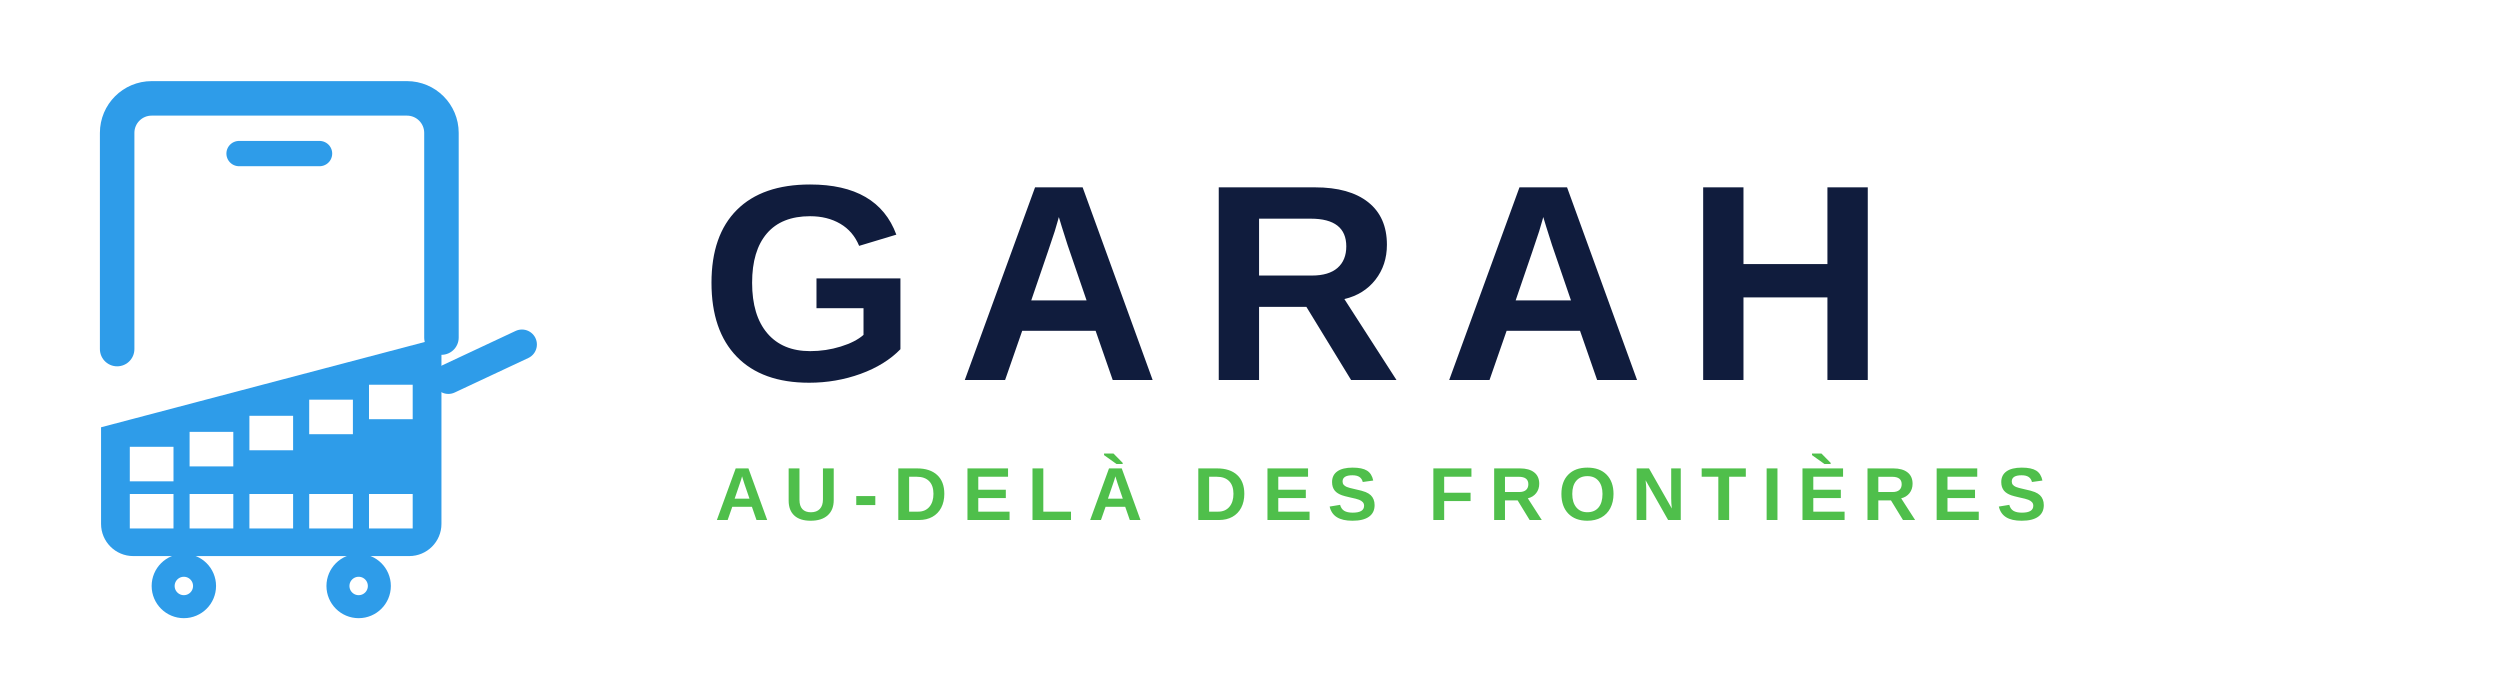
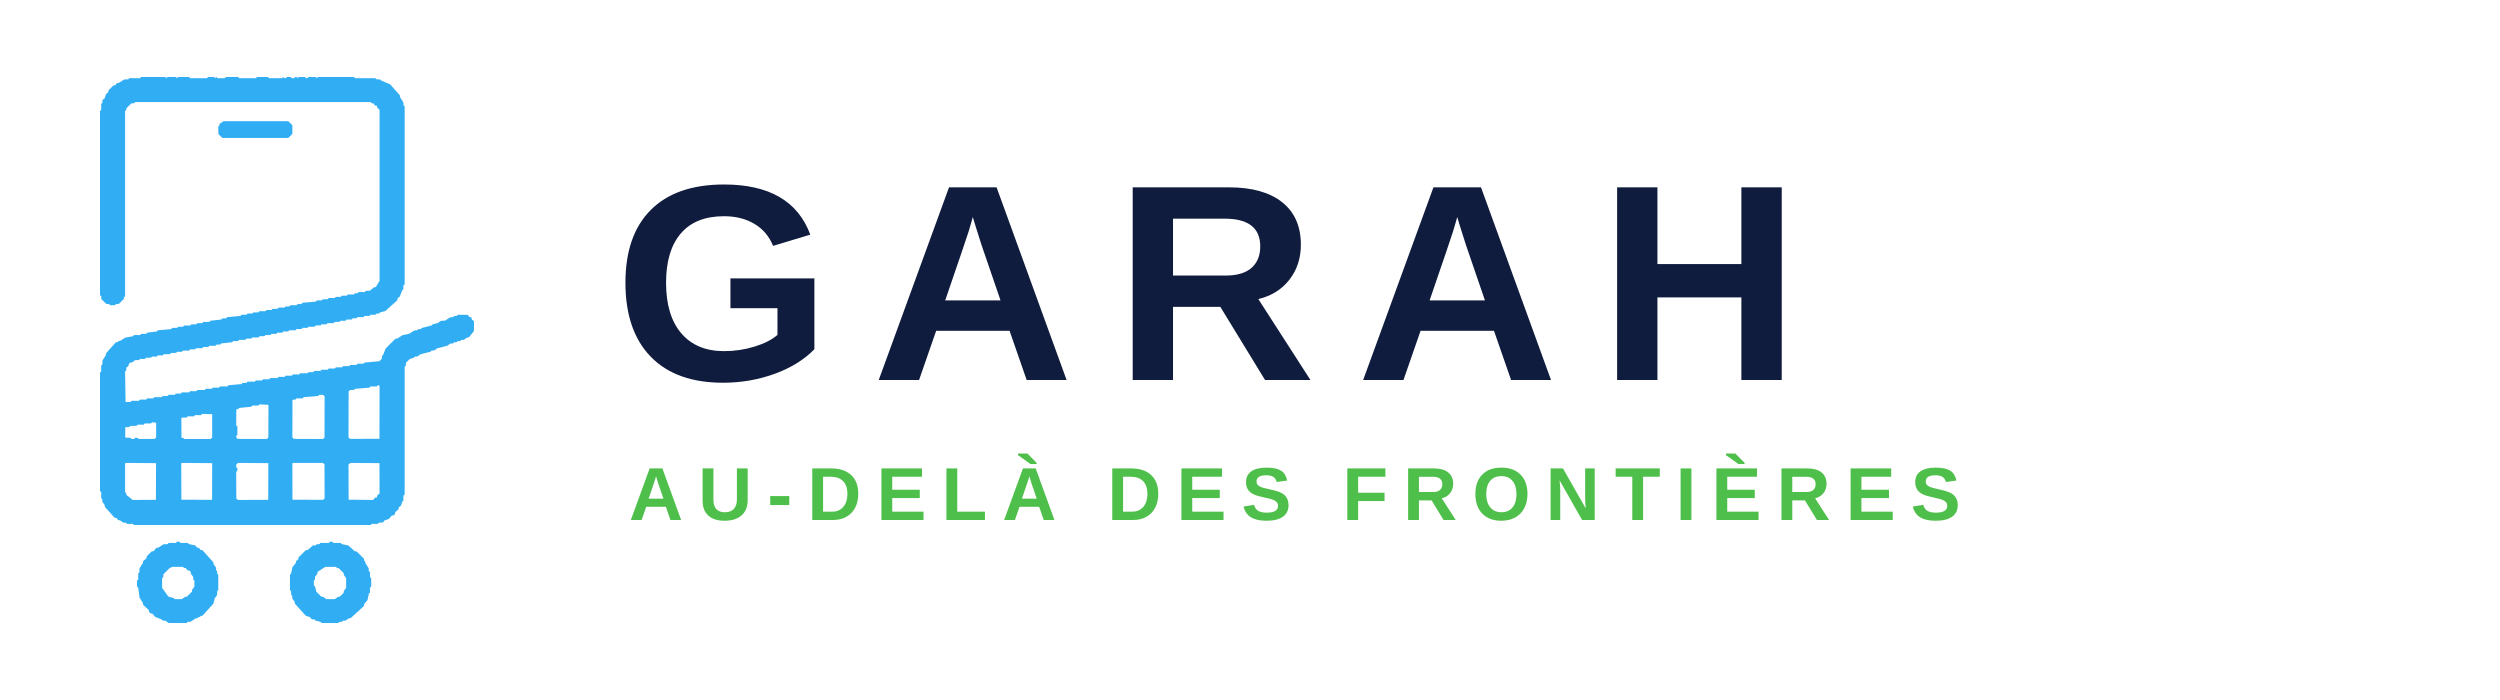
<svg xmlns="http://www.w3.org/2000/svg" viewBox="0 0 1000 280" width="1000" height="280" role="img" aria-label="GARAH">
-   <g transform="translate(9.6 22.1) scale(0.46)">
-     <g transform="translate(-37 -6.5)" fill="#2E9CE9">
-       <path fill="none" stroke="#2E9CE9" stroke-width="30" stroke-linecap="round" stroke-linejoin="round" d="M118 262 V 74 a30 30 0 0 1 30-30 H 370 a30 30 0 0 1 30 30 V 252" />
-       <path fill="none" stroke="#2E9CE9" stroke-width="22" stroke-linecap="round" d="M224 92 h70" />
-       <path fill="none" stroke="#2E9CE9" stroke-width="26" stroke-linecap="round" d="M406 288 L470 258" />
-       <path fill-rule="evenodd" d="       M104 330 L400 252 L400 414 a28 28 0 0 1 -28 28 H132 a28 28 0 0 1 -28 -28 Z       M129 347 h38 v30 h-38 z       M181 334 h38 v30 h-38 z       M233 320 h38 v30 h-38 z       M285 306 h38 v30 h-38 z       M337 293 h38 v30 h-38 z       M129 388 h38 v30 h-38 z       M181 388 h38 v30 h-38 z       M233 388 h38 v30 h-38 z       M285 388 h38 v30 h-38 z       M337 388 h38 v30 h-38 z" />
-       <circle cx="176" cy="468" r="18" fill="none" stroke="#2E9CE9" stroke-width="20" />
-       <circle cx="328" cy="468" r="18" fill="none" stroke="#2E9CE9" stroke-width="20" />
-     </g>
+   <g transform="translate(40 30.8) scale(0.4779)">
+     <path fill="#31AEF3" fill-rule="evenodd" d="M34.4 0.0L54.6 0.0L55.4 1.0L56.4 0.0L63.6 0.0L64.4 1.0L65.4 0.0L74.6 0.0L75.4 1.0L89.6 1.0L90.4 0.0L95.6 0.0L96.4 1.0L97.4 0.0L98.4 1.0L104.6 1.0L105.4 0.0L115.6 0.0L116.4 1.0L130.6 1.0L131.4 0.0L140.6 0.0L141.4 1.0L152.6 1.0L153.4 0.0L154.4 1.0L155.8 0.9L156.4 0.0L159.6 0.0L160.4 1.0L162.6 1.0L163.4 0.0L164.8 0.1L165.4 1.0L166.4 0.0L171.6 0.0L172.4 1.0L173.8 0.9L174.4 0.0L180.6 0.0L181.4 1.0L182.4 0.0L212.6 0.0L213.4 1.0L230.6 1.0L231.2 1.9L234.8 2.1L235.2 2.9L242.8 6.1L250.9 15.2L251.1 16.8L253.9 21.2L254.1 23.8L255.0 24.4L255.0 173.6L254.0 174.4L253.9 177.8L253.1 178.2L250.9 183.8L249.1 185.2L248.9 186.8L238.8 195.9L234.2 197.1L233.6 198.0L231.2 198.1L230.6 199.0L226.4 199.0L225.8 199.9L221.4 200.0L220.6 201.0L215.4 201.0L214.8 201.9L211.4 202.0L210.6 203.0L206.4 203.0L205.6 204.0L201.4 204.0L200.8 204.9L196.4 205.0L195.6 206.0L190.4 206.0L189.6 207.0L185.4 207.0L184.8 207.9L180.4 208.0L179.6 209.0L174.4 209.0L173.6 210.0L169.4 210.0L168.8 210.9L164.4 211.0L163.6 212.0L158.4 212.0L157.6 213.0L153.4 213.0L152.6 214.0L148.4 214.0L147.6 215.0L143.4 215.0L142.6 216.0L138.4 216.0L137.8 216.9L133.4 217.0L132.6 218.0L127.4 218.0L126.8 218.9L122.4 219.0L121.6 220.0L116.4 220.0L115.6 221.0L111.4 221.0L110.6 222.0L101.4 223.0L100.8 223.9L97.4 224.0L96.6 225.0L91.4 225.0L90.8 225.9L86.4 226.0L85.6 227.0L80.4 227.0L79.8 227.9L75.4 228.0L74.6 229.0L69.4 229.0L68.6 230.0L64.4 230.0L63.8 230.9L59.4 231.0L58.6 232.0L53.4 232.0L52.6 233.0L48.4 233.0L47.6 234.0L43.4 234.0L42.8 234.9L38.4 235.0L37.6 236.0L33.4 236.0L32.8 236.9L29.4 237.0L26.8 238.9L25.2 239.1L24.1 240.2L23.9 241.8L22.1 243.2L22.0 245.6L21.0 246.4L21.4 272.0L25.6 272.0L26.4 271.0L32.6 271.0L33.4 270.0L38.6 270.0L39.4 269.0L44.6 269.0L45.4 268.0L51.6 268.0L52.2 267.1L56.6 267.0L57.4 266.0L62.6 266.0L63.4 265.0L67.6 265.0L68.4 264.0L74.6 264.0L75.4 263.0L80.6 263.0L81.4 262.0L87.6 262.0L88.4 261.0L93.6 261.0L94.4 260.0L99.6 260.0L100.4 259.0L106.6 259.0L107.4 258.0L118.6 257.0L119.2 256.1L122.6 256.0L123.4 255.0L129.6 255.0L130.4 254.0L135.6 254.0L136.4 253.0L141.6 253.0L142.4 252.0L148.6 252.0L149.4 251.0L154.6 251.0L155.4 250.0L160.6 250.0L161.4 249.0L166.6 249.0L167.4 248.0L173.6 248.0L174.2 247.1L178.6 247.0L179.4 246.0L184.6 246.0L185.4 245.0L190.6 245.0L191.4 244.0L196.6 244.0L197.4 243.0L202.6 243.0L203.4 242.0L208.6 242.0L209.4 241.0L214.6 241.0L215.4 240.0L220.6 240.0L221.4 239.0L233.8 237.9L235.9 235.8L236.1 233.2L236.9 232.8L239.1 227.2L247.2 219.1L248.8 218.9L253.2 216.1L258.8 214.9L263.2 212.1L265.6 212.0L266.2 211.1L268.6 211.0L269.2 210.1L277.8 207.9L278.2 207.1L282.8 205.9L285.2 204.1L288.8 203.9L293.2 201.1L295.6 201.0L296.2 200.1L298.6 200.0L299.4 199.0L307.8 199.1L309.2 200.9L310.9 201.2L311.1 202.8L313.0 204.4L313.0 212.6L308.8 217.9L307.2 218.1L304.6 220.0L302.2 220.1L301.6 221.0L299.2 221.1L298.6 222.0L296.2 222.1L295.6 223.0L293.2 223.1L290.8 224.9L282.2 227.1L279.8 228.9L277.4 229.0L276.8 229.9L268.2 232.1L265.8 233.9L263.2 234.1L262.8 234.9L259.2 236.1L256.1 239.2L256.0 241.6L255.0 242.4L255.0 349.6L254.0 350.4L253.9 354.8L253.1 355.2L251.9 358.8L250.1 360.2L249.9 361.8L247.1 364.2L246.9 365.8L245.8 366.9L244.2 367.1L241.8 369.9L238.2 371.1L236.8 372.9L233.4 373.0L232.6 374.0L227.4 374.0L226.6 375.0L28.4 375.0L27.6 374.0L22.4 374.0L21.8 373.1L19.4 373.0L16.8 371.1L15.2 370.9L13.8 369.1L12.2 368.9L4.1 359.8L3.9 358.2L2.0 355.6L1.9 353.2L1.0 352.6L1.0 347.4L0.0 346.6L0.0 247.4L1.0 246.6L1.0 241.4L2.0 240.6L2.0 237.4L4.9 232.8L5.1 231.2L13.2 222.1L14.8 221.9L15.2 221.1L16.8 220.9L21.2 218.1L27.6 217.0L28.4 216.0L33.6 216.0L34.4 215.0L38.6 215.0L39.4 214.0L47.6 213.0L48.4 212.0L59.6 211.0L60.4 210.0L64.6 210.0L65.2 209.1L69.6 209.0L70.4 208.0L75.6 208.0L76.4 207.0L80.6 207.0L81.2 206.1L85.6 206.0L86.4 205.0L91.6 205.0L92.4 204.0L101.6 203.0L102.2 202.1L105.6 202.0L106.4 201.0L117.6 200.0L118.4 199.0L122.6 199.0L123.4 198.0L127.6 198.0L128.2 197.1L132.6 197.0L133.4 196.0L138.6 196.0L139.4 195.0L143.6 195.0L144.2 194.1L148.6 194.0L149.4 193.0L154.6 193.0L155.2 192.1L158.6 192.0L159.4 191.0L164.6 191.0L165.2 190.1L168.6 190.0L169.4 189.0L180.6 188.0L181.4 187.0L185.6 187.0L186.2 186.1L190.6 186.0L191.4 185.0L196.6 185.0L197.4 184.0L201.6 184.0L202.2 183.1L206.6 183.0L207.4 182.0L212.6 182.0L213.2 181.1L215.6 181.0L216.4 180.0L221.6 180.0L222.4 179.0L225.8 178.9L229.2 176.1L230.8 175.9L234.0 170.6L234.0 27.4L232.1 25.8L231.8 24.1L230.2 23.9L228.8 22.1L227.2 21.9L226.6 21.0L29.4 21.0L28.8 21.9L26.2 22.1L22.1 26.2L21.9 27.8L21.0 28.4L21.0 183.6L20.1 184.2L19.9 185.8L15.8 189.9L13.4 190.0L12.6 191.0L8.4 191.0L7.8 190.1L5.2 189.9L1.1 185.8L1.0 183.4L0.0 182.6L0.0 28.4L1.0 27.6L1.0 22.4L1.9 21.8L2.1 19.2L3.9 17.8L5.1 14.2L6.9 12.8L7.1 11.2L11.2 7.1L12.8 6.9L14.2 5.1L15.8 4.9L20.4 2.0L23.6 2.0L24.4 1.0L33.6 1.0L34.2 0.1ZM103.4 37.0L157.6 37.0L161.0 40.4L161.0 47.6L157.6 51.0L102.4 51.0L99.1 47.8L99.0 41.4L99.9 40.8L100.1 39.2L103.2 37.1ZM232.6 258.0L231.6 259.0L226.4 259.0L225.6 260.0L213.4 261.0L212.8 261.9L209.4 262.0L208.1 263.2L208.0 301.6L209.2 302.9L233.9 302.8L234.0 258.4L232.9 258.0ZM183.6 266.0L182.6 267.0L170.4 268.0L169.6 269.0L164.4 269.0L163.8 269.9L161.1 270.2L161.0 301.6L162.2 302.9L186.6 303.0L187.9 301.8L188.0 267.4L186.8 266.1L183.9 266.0ZM133.6 274.0L132.6 275.0L127.4 275.0L126.6 276.0L116.4 277.0L115.8 277.9L114.1 278.2L114.0 291.6L115.0 292.4L115.0 299.6L114.1 300.2L114.0 301.6L115.2 302.9L139.6 303.0L140.9 301.8L141.0 274.4L133.9 274.0ZM85.6 282.0L84.6 283.0L79.4 283.0L78.6 284.0L73.4 284.0L72.6 285.0L68.1 285.2L68.2 301.9L69.8 302.1L70.4 303.0L92.6 303.0L93.9 301.8L93.9 282.2L85.9 282.0ZM43.6 289.0L42.6 290.0L37.4 290.0L36.6 291.0L31.4 291.0L30.6 292.0L25.4 292.0L24.6 293.0L21.2 293.1L21.1 301.8L25.6 302.0L26.4 303.0L28.6 303.0L29.4 302.0L31.6 302.0L32.4 303.0L45.8 302.9L47.0 301.6L47.0 289.4L43.9 289.0ZM21.6 323.0L21.0 323.4L21.0 347.6L21.9 348.2L22.1 349.8L27.4 354.0L46.8 353.9L46.9 323.2L21.9 323.0ZM68.6 323.0L68.0 323.4L68.1 353.8L93.8 353.9L93.9 323.2L68.9 323.0ZM115.6 323.0L114.0 324.4L114.0 326.6L115.0 327.4L115.0 329.6L114.0 330.4L114.1 352.8L115.4 354.0L140.8 353.9L140.9 323.2L115.9 323.0ZM161.6 323.0L161.0 323.4L161.1 353.8L186.8 353.9L188.0 352.6L187.9 324.2L186.6 323.0L161.9 323.0ZM209.6 323.0L208.0 324.4L208.1 353.8L228.6 354.0L230.2 352.1L231.8 351.9L232.1 350.2L234.0 348.6L233.9 323.2L209.9 323.0ZM64.4 389.0L66.6 389.0L67.4 390.0L73.6 390.0L74.2 390.9L79.8 392.1L81.2 393.9L82.8 394.1L84.2 395.9L85.8 396.1L94.9 406.2L95.1 407.8L97.0 410.4L97.1 412.8L98.0 413.4L98.1 415.8L99.0 416.4L99.0 429.6L98.1 430.2L98.0 433.6L96.1 436.2L94.9 440.8L85.8 450.9L84.2 451.1L83.8 451.9L82.2 452.1L81.8 452.9L80.2 453.1L75.8 455.9L73.2 456.1L72.6 457.0L57.4 457.0L54.8 455.1L52.2 454.9L51.8 454.1L46.2 451.9L43.8 449.1L42.2 448.9L41.1 447.8L40.9 446.2L36.1 441.8L35.9 440.2L33.1 435.8L32.0 427.4L31.0 426.6L31.0 421.4L32.0 420.6L32.0 415.4L33.0 414.6L33.0 411.4L35.9 406.8L36.1 405.2L38.9 402.8L39.1 401.2L43.2 397.1L44.8 396.9L47.2 394.1L48.8 393.9L53.2 391.1L56.6 391.0L57.4 390.0L63.6 390.0L64.2 389.1ZM192.4 389.0L194.6 389.0L195.4 390.0L201.6 390.0L202.2 390.9L207.8 392.1L213.2 396.9L214.8 397.1L220.9 403.2L221.1 404.8L221.9 405.2L222.1 406.8L224.9 411.2L225.0 413.6L226.0 414.4L226.0 418.6L227.0 419.4L227.0 426.6L226.0 427.4L226.0 431.6L225.1 432.2L223.9 437.8L221.1 441.2L220.9 442.8L209.8 452.9L208.2 453.1L205.6 455.0L203.2 455.1L202.6 456.0L200.2 456.1L199.6 457.0L185.4 457.0L184.8 456.1L180.2 454.9L179.8 454.1L177.2 453.9L175.8 452.1L172.2 450.9L163.1 440.8L162.9 439.2L161.0 436.6L160.9 434.2L160.0 433.6L159.9 430.2L159.0 429.6L159.0 416.4L159.9 415.8L161.1 410.2L163.9 406.8L164.1 405.2L165.9 403.8L166.1 402.2L172.2 396.1L173.8 395.9L178.2 392.1L180.6 392.0L181.2 391.1L183.6 391.0L184.4 390.0L191.6 390.0L192.2 389.1ZM60.6 410.0L58.2 411.1L53.1 416.2L53.0 418.6L52.0 419.4L52.0 427.6L57.2 434.9L61.8 436.1L62.4 437.0L68.6 437.0L71.2 435.1L72.8 434.9L76.9 430.8L77.1 429.2L79.0 426.6L79.0 421.4L78.1 420.8L78.0 418.4L76.1 415.8L75.9 414.2L74.8 413.1L73.2 412.9L71.8 411.1L70.2 410.9L69.6 410.0L60.9 410.0ZM188.6 410.0L182.1 414.2L181.9 415.8L180.0 418.4L179.9 420.8L179.0 421.4L179.0 425.6L179.9 426.2L181.1 430.8L185.2 434.9L186.8 435.1L189.4 437.0L196.6 437.0L199.2 435.1L200.8 434.9L203.9 431.8L204.1 430.2L206.0 427.6L206.0 419.4L204.1 416.8L203.9 415.2L199.8 411.1L198.2 410.9L197.6 410.0L188.9 410.0Z" />
  </g>
-   <text x="280" y="152" font-family="Arial, Helvetica, sans-serif" font-weight="700" font-size="112" letter-spacing="16" fill="#101C3D">GARAH</text>
-   <text x="286" y="208" font-family="Arial, Helvetica, sans-serif" font-weight="600" font-size="30" letter-spacing="6" fill="#4FBF4B">AU-DELÀ DES FRONTIÈRES</text>
+   <text x="245.582" y="152" text-anchor="start" font-family="Arial, Helvetica, sans-serif" font-weight="700" font-size="112" letter-spacing="16" fill="#101C3D">GARAH</text>
+   <text x="251.582" y="208" text-anchor="start" font-family="Arial, Helvetica, sans-serif" font-weight="600" font-size="30" letter-spacing="6" fill="#4FBF4B">AU-DELÀ DES FRONTIÈRES</text>
</svg>
